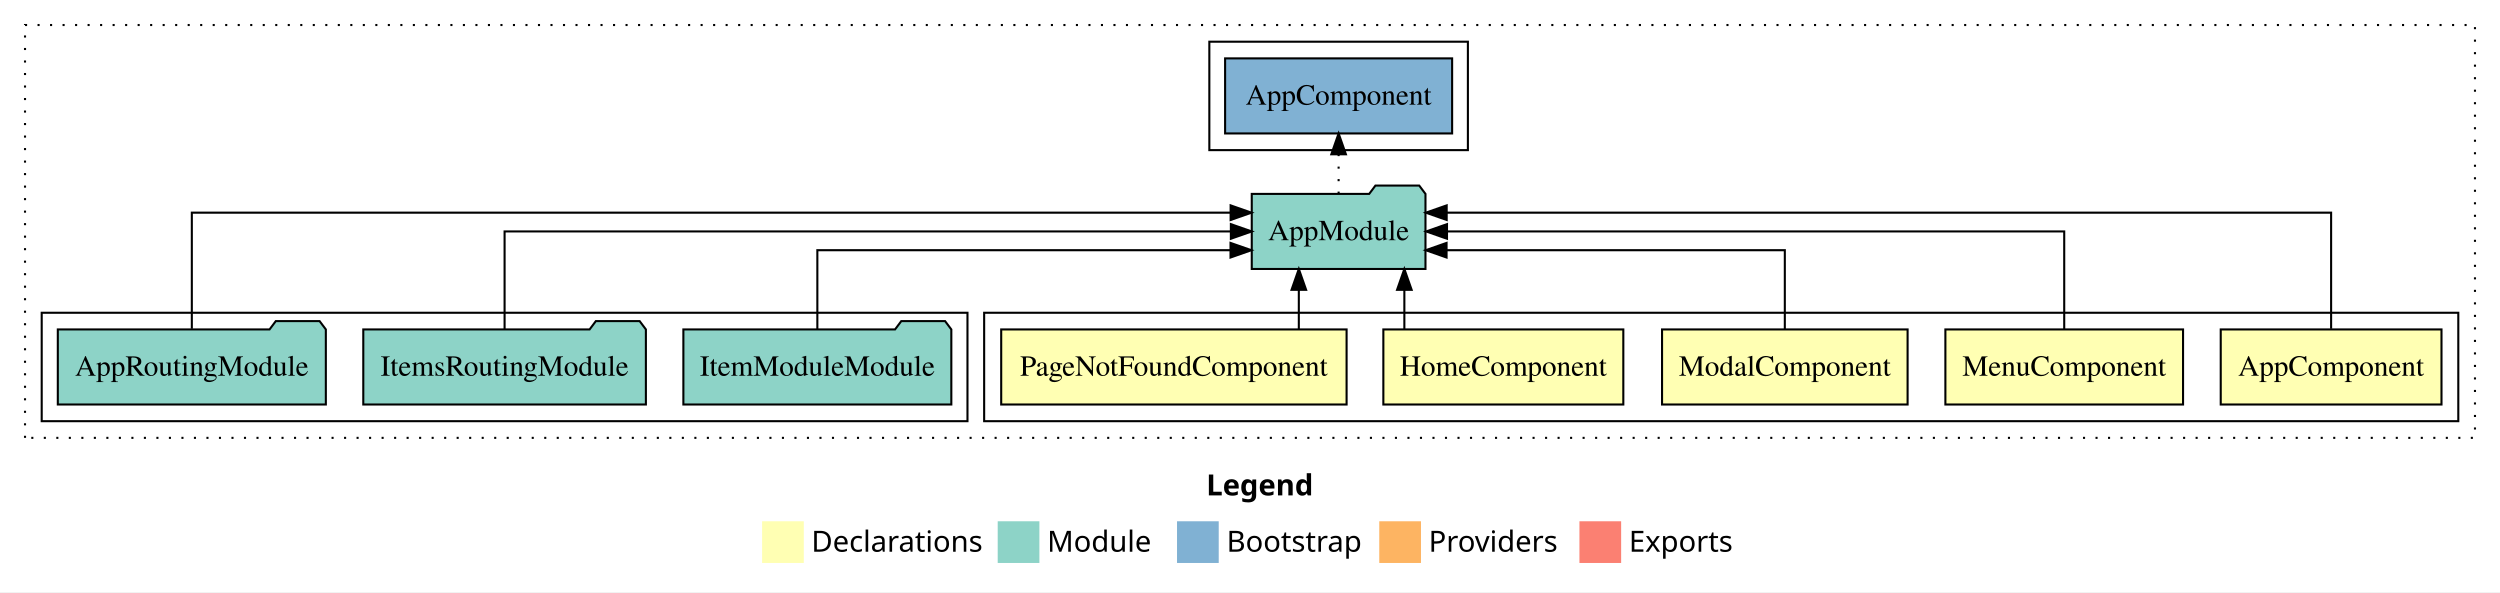
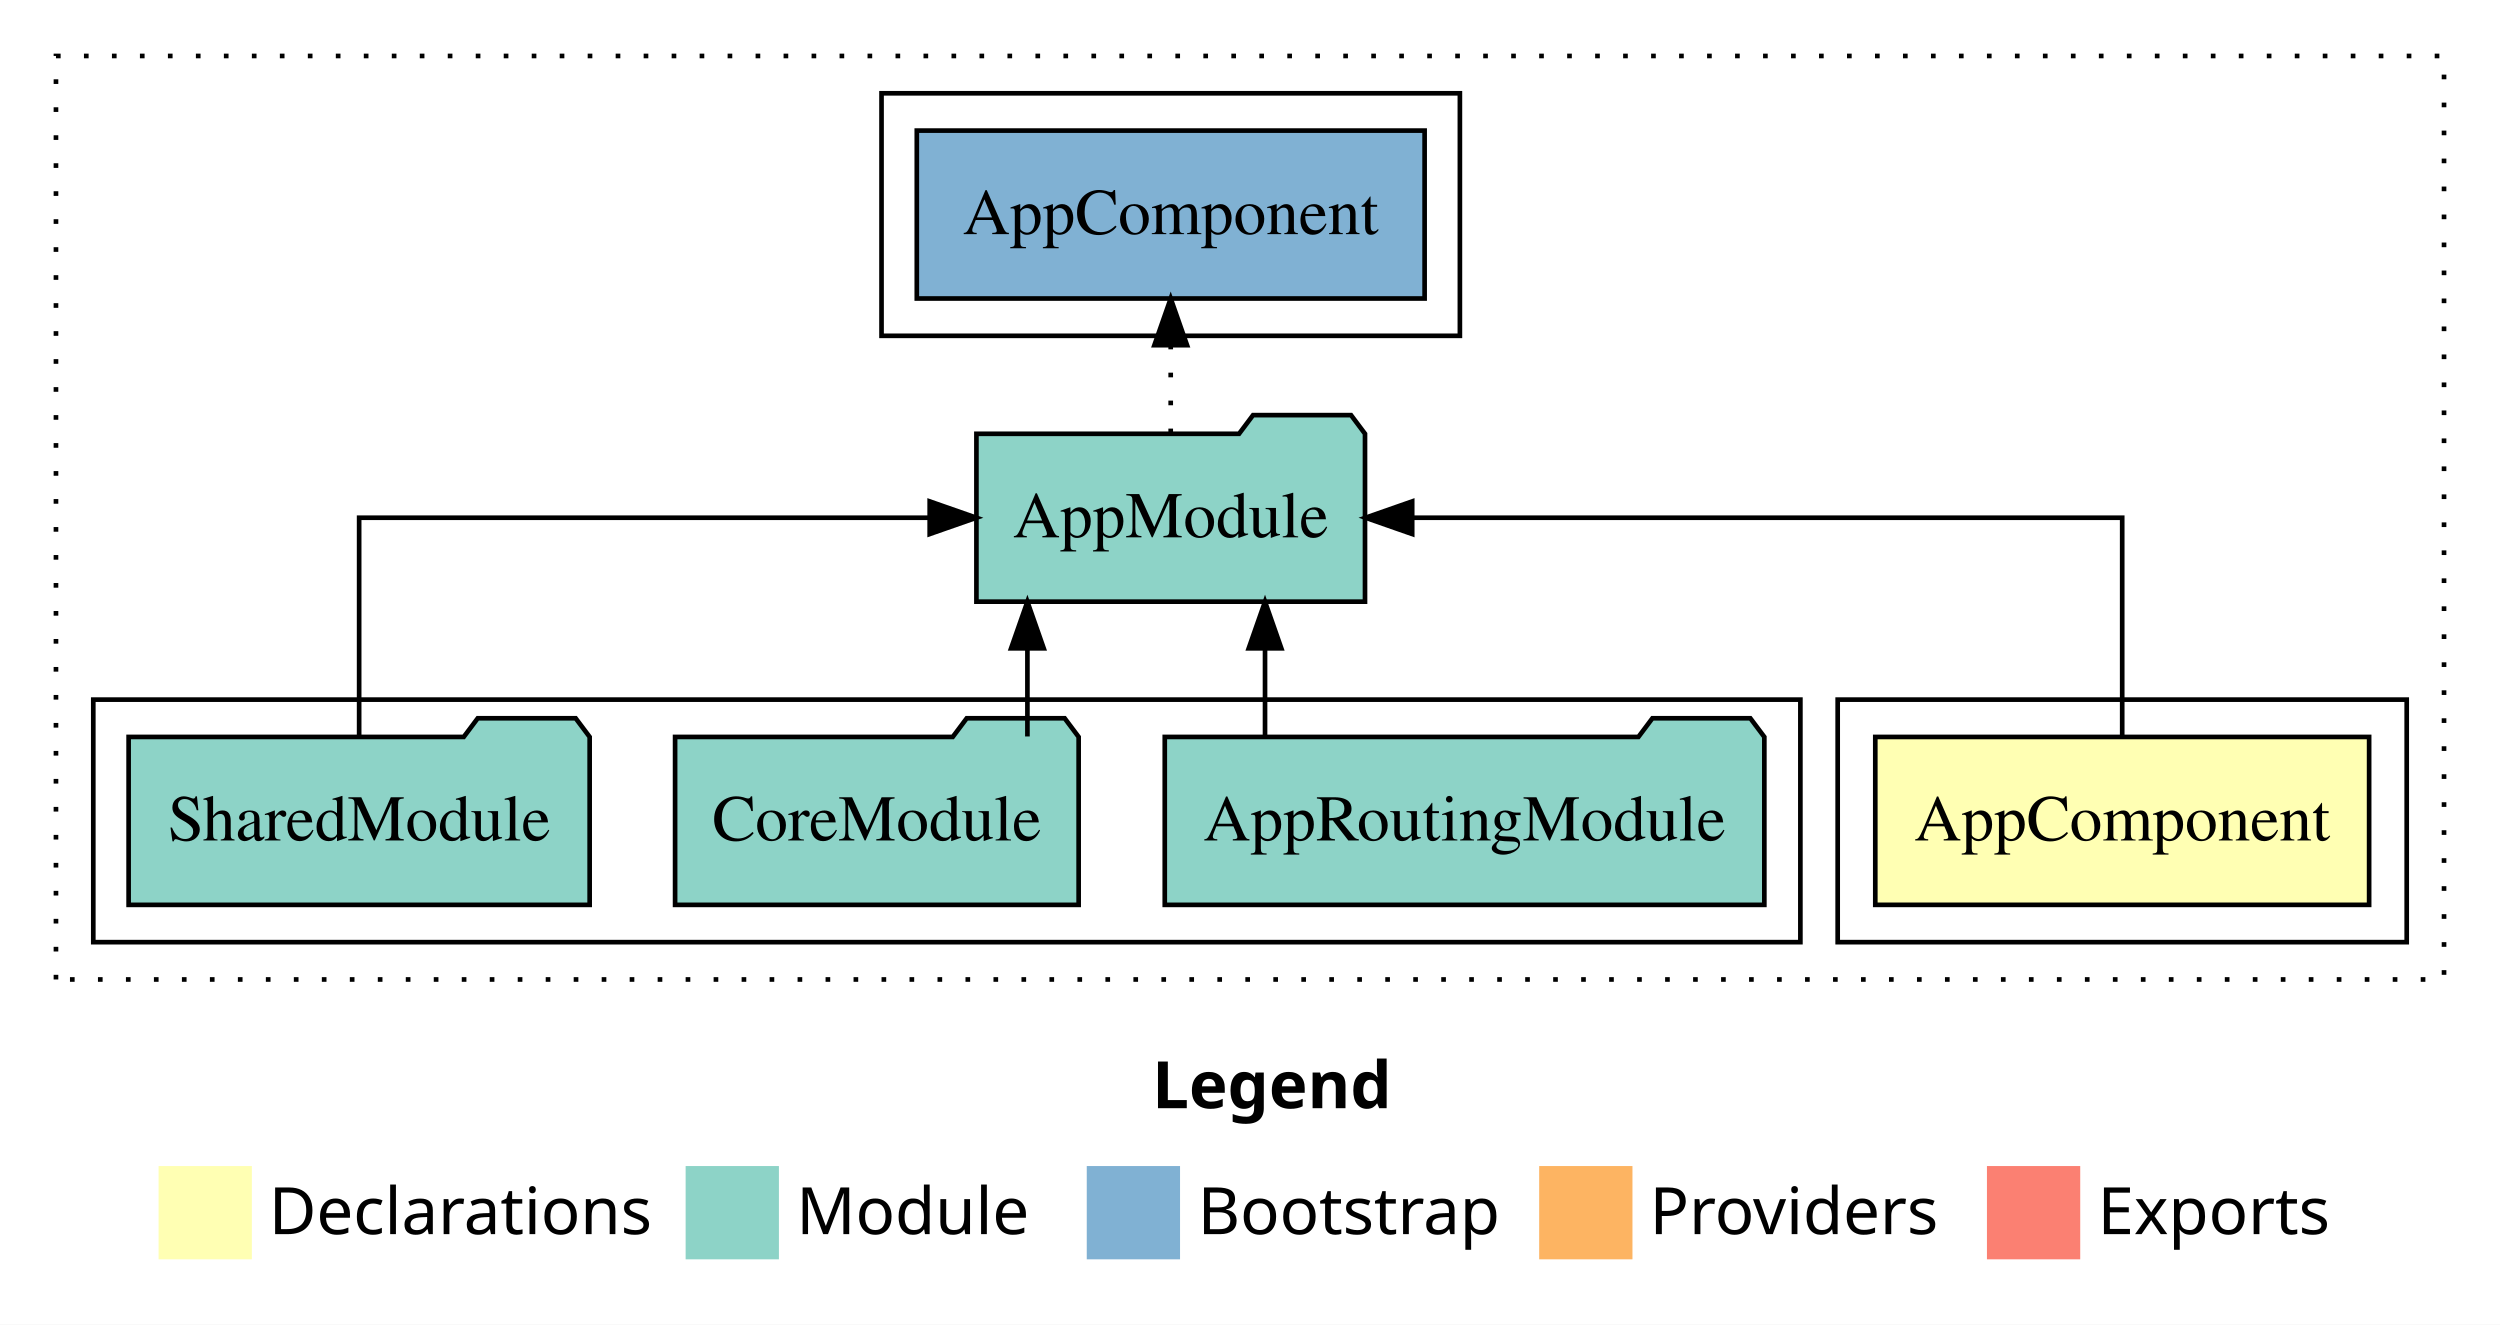
- <svg xmlns="http://www.w3.org/2000/svg" width="1199pt" height="284pt" viewBox="0.00 0.00 1199.00 284.00">
+ <svg xmlns="http://www.w3.org/2000/svg" width="536pt" height="284pt" viewBox="0.00 0.00 536.00 284.00">
  <g id="graph0" class="graph" transform="scale(1 1) rotate(0) translate(4 280)">
-     <polygon fill="#ffffff" stroke="transparent" points="-4,4 -4,-280 1195,-280 1195,4 -4,4" />
-     <text text-anchor="start" x="574.509" y="-42.4" font-family="sans-serif" font-weight="bold" font-size="14.00" fill="#000000">Legend</text>
-     <polygon fill="#ffffb3" stroke="transparent" points="361.5,-10 361.5,-30 381.5,-30 381.5,-10 361.5,-10" />
-     <text text-anchor="start" x="385.129" y="-15.4" font-family="sans-serif" font-size="14.00" fill="#000000">  Declarations</text>
-     <polygon fill="#8dd3c7" stroke="transparent" points="474.5,-10 474.5,-30 494.5,-30 494.5,-10 474.5,-10" />
-     <text text-anchor="start" x="498.225" y="-15.4" font-family="sans-serif" font-size="14.00" fill="#000000">  Module</text>
-     <polygon fill="#80b1d3" stroke="transparent" points="560.5,-10 560.5,-30 580.5,-30 580.5,-10 560.5,-10" />
-     <text text-anchor="start" x="584.281" y="-15.4" font-family="sans-serif" font-size="14.00" fill="#000000">  Bootstrap</text>
-     <polygon fill="#fdb462" stroke="transparent" points="657.5,-10 657.5,-30 677.5,-30 677.5,-10 657.5,-10" />
-     <text text-anchor="start" x="681.173" y="-15.4" font-family="sans-serif" font-size="14.00" fill="#000000">  Providers</text>
-     <polygon fill="#fb8072" stroke="transparent" points="753.5,-10 753.5,-30 773.5,-30 773.5,-10 753.5,-10" />
-     <text text-anchor="start" x="777.226" y="-15.4" font-family="sans-serif" font-size="14.00" fill="#000000">  Exports</text>
+     <polygon fill="#ffffff" stroke="transparent" points="-4,4 -4,-280 532,-280 532,4 -4,4" />
+     <text text-anchor="start" x="243.009" y="-42.4" font-family="sans-serif" font-weight="bold" font-size="14.00" fill="#000000">Legend</text>
+     <polygon fill="#ffffb3" stroke="transparent" points="30,-10 30,-30 50,-30 50,-10 30,-10" />
+     <text text-anchor="start" x="53.629" y="-15.4" font-family="sans-serif" font-size="14.00" fill="#000000">  Declarations</text>
+     <polygon fill="#8dd3c7" stroke="transparent" points="143,-10 143,-30 163,-30 163,-10 143,-10" />
+     <text text-anchor="start" x="166.725" y="-15.4" font-family="sans-serif" font-size="14.00" fill="#000000">  Module</text>
+     <polygon fill="#80b1d3" stroke="transparent" points="229,-10 229,-30 249,-30 249,-10 229,-10" />
+     <text text-anchor="start" x="252.781" y="-15.4" font-family="sans-serif" font-size="14.00" fill="#000000">  Bootstrap</text>
+     <polygon fill="#fdb462" stroke="transparent" points="326,-10 326,-30 346,-30 346,-10 326,-10" />
+     <text text-anchor="start" x="349.673" y="-15.4" font-family="sans-serif" font-size="14.00" fill="#000000">  Providers</text>
+     <polygon fill="#fb8072" stroke="transparent" points="422,-10 422,-30 442,-30 442,-10 422,-10" />
+     <text text-anchor="start" x="445.726" y="-15.4" font-family="sans-serif" font-size="14.00" fill="#000000">  Exports</text>
    <g id="clust1" class="cluster">
-       <polygon fill="none" stroke="#000000" stroke-dasharray="1,5" points="8,-70 8,-268 1183,-268 1183,-70 8,-70" />
+       <polygon fill="none" stroke="#000000" stroke-dasharray="1,5" points="8,-70 8,-268 520,-268 520,-70 8,-70" />
    </g>
    <g id="clust2" class="cluster">
-       <polygon fill="none" stroke="#000000" points="468,-78 468,-130 1175,-130 1175,-78 468,-78" />
+       <polygon fill="none" stroke="#000000" points="390,-78 390,-130 512,-130 512,-78 390,-78" />
    </g>
-     <g id="clust8" class="cluster">
-       <polygon fill="none" stroke="#000000" points="16,-78 16,-130 460,-130 460,-78 16,-78" />
+     <g id="clust4" class="cluster">
+       <polygon fill="none" stroke="#000000" points="16,-78 16,-130 382,-130 382,-78 16,-78" />
    </g>
-     <g id="clust10" class="cluster">
-       <polygon fill="none" stroke="#000000" points="576,-208 576,-260 700,-260 700,-208 576,-208" />
+     <g id="clust6" class="cluster">
+       <polygon fill="none" stroke="#000000" points="185,-208 185,-260 309,-260 309,-208 185,-208" />
    </g>
    <g id="node1" class="node">
-       <polygon fill="#ffffb3" stroke="#000000" points="1166.94,-122 1061.06,-122 1061.06,-86 1166.94,-86 1166.94,-122" />
-       <text text-anchor="middle" x="1114" y="-99.8" font-family="Times,serif" font-size="14.00" fill="#000000">AppComponent</text>
+       <polygon fill="#ffffb3" stroke="#000000" points="503.94,-122 398.06,-122 398.06,-86 503.94,-86 503.94,-122" />
+       <text text-anchor="middle" x="451" y="-99.8" font-family="Times,serif" font-size="14.00" fill="#000000">AppComponent</text>
+     </g>
+     <g id="node2" class="node">
+       <polygon fill="#8dd3c7" stroke="#000000" points="288.657,-187 285.657,-191 264.657,-191 261.657,-187 205.343,-187 205.343,-151 288.657,-151 288.657,-187" />
+       <text text-anchor="middle" x="247" y="-164.8" font-family="Times,serif" font-size="14.00" fill="#000000">AppModule</text>
+     </g>
+     <g id="edge1" class="edge">
+       <path fill="none" stroke="#000000" d="M451,-122.106C451,-141.339 451,-169 451,-169 451,-169 298.775,-169 298.775,-169" />
+       <polygon fill="#000000" stroke="#000000" points="298.775,-165.5 288.775,-169 298.775,-172.5 298.775,-165.5" />
    </g>
    <g id="node6" class="node">
-       <polygon fill="#8dd3c7" stroke="#000000" points="679.657,-187 676.657,-191 655.657,-191 652.657,-187 596.343,-187 596.343,-151 679.657,-151 679.657,-187" />
-       <text text-anchor="middle" x="638" y="-164.8" font-family="Times,serif" font-size="14.00" fill="#000000">AppModule</text>
+       <polygon fill="#80b1d3" stroke="#000000" points="301.439,-252 192.561,-252 192.561,-216 301.439,-216 301.439,-252" />
+       <text text-anchor="middle" x="247" y="-229.8" font-family="Times,serif" font-size="14.00" fill="#000000">AppComponent </text>
    </g>
-     <g id="edge1" class="edge">
-       <path fill="none" stroke="#000000" d="M1114,-122.292C1114,-144.206 1114,-178 1114,-178 1114,-178 689.825,-178 689.825,-178" />
-       <polygon fill="#000000" stroke="#000000" points="689.825,-174.5 679.825,-178 689.825,-181.5 689.825,-174.5" />
+     <g id="edge5" class="edge">
+       <path fill="none" stroke="#000000" stroke-dasharray="1,5" d="M247,-187.106C247,-187.106 247,-205.991 247,-205.991" />
+       <polygon fill="#000000" stroke="#000000" points="243.5,-205.991 247,-215.991 250.5,-205.991 243.5,-205.991" />
    </g>
-     <g id="node2" class="node">
-       <polygon fill="#ffffb3" stroke="#000000" points="1042.992,-122 929.008,-122 929.008,-86 1042.992,-86 1042.992,-122" />
-       <text text-anchor="middle" x="986" y="-99.8" font-family="Times,serif" font-size="14.00" fill="#000000">MenuComponent</text>
+     <g id="node3" class="node">
+       <polygon fill="#8dd3c7" stroke="#000000" points="374.274,-122 371.274,-126 350.274,-126 347.274,-122 245.726,-122 245.726,-86 374.274,-86 374.274,-122" />
+       <text text-anchor="middle" x="310" y="-99.8" font-family="Times,serif" font-size="14.00" fill="#000000">AppRoutingModule</text>
    </g>
    <g id="edge2" class="edge">
-       <path fill="none" stroke="#000000" d="M986,-122.106C986,-141.339 986,-169 986,-169 986,-169 689.977,-169 689.977,-169" />
-       <polygon fill="#000000" stroke="#000000" points="689.977,-165.5 679.977,-169 689.977,-172.5 689.977,-165.5" />
+       <path fill="none" stroke="#000000" d="M267.221,-122.106C267.221,-122.106 267.221,-140.991 267.221,-140.991" />
+       <polygon fill="#000000" stroke="#000000" points="263.721,-140.991 267.221,-150.991 270.721,-140.991 263.721,-140.991" />
    </g>
-     <g id="node3" class="node">
-       <polygon fill="#ffffb3" stroke="#000000" points="910.882,-122 793.118,-122 793.118,-86 910.882,-86 910.882,-122" />
-       <text text-anchor="middle" x="852" y="-99.8" font-family="Times,serif" font-size="14.00" fill="#000000">ModalComponent</text>
+     <g id="node4" class="node">
+       <polygon fill="#8dd3c7" stroke="#000000" points="227.262,-122 224.262,-126 203.262,-126 200.262,-122 140.738,-122 140.738,-86 227.262,-86 227.262,-122" />
+       <text text-anchor="middle" x="184" y="-99.8" font-family="Times,serif" font-size="14.00" fill="#000000">CoreModule</text>
    </g>
    <g id="edge3" class="edge">
-       <path fill="none" stroke="#000000" d="M852,-122.027C852,-138.398 852,-160 852,-160 852,-160 689.769,-160 689.769,-160" />
-       <polygon fill="#000000" stroke="#000000" points="689.769,-156.5 679.769,-160 689.769,-163.5 689.769,-156.5" />
+       <path fill="none" stroke="#000000" d="M216.276,-122.106C216.276,-122.106 216.276,-140.991 216.276,-140.991" />
+       <polygon fill="#000000" stroke="#000000" points="212.776,-140.991 216.276,-150.991 219.776,-140.991 212.776,-140.991" />
    </g>
-     <g id="node4" class="node">
-       <polygon fill="#ffffb3" stroke="#000000" points="774.545,-122 659.455,-122 659.455,-86 774.545,-86 774.545,-122" />
-       <text text-anchor="middle" x="717" y="-99.8" font-family="Times,serif" font-size="14.00" fill="#000000">HomeComponent</text>
+     <g id="node5" class="node">
+       <polygon fill="#8dd3c7" stroke="#000000" points="122.423,-122 119.423,-126 98.423,-126 95.423,-122 23.577,-122 23.577,-86 122.423,-86 122.423,-122" />
+       <text text-anchor="middle" x="73" y="-99.8" font-family="Times,serif" font-size="14.00" fill="#000000">SharedModule</text>
    </g>
    <g id="edge4" class="edge">
-       <path fill="none" stroke="#000000" d="M669.528,-122.106C669.528,-122.106 669.528,-140.991 669.528,-140.991" />
-       <polygon fill="#000000" stroke="#000000" points="666.028,-140.991 669.528,-150.991 673.028,-140.991 666.028,-140.991" />
-     </g>
-     <g id="node5" class="node">
-       <polygon fill="#ffffb3" stroke="#000000" points="641.824,-122 476.176,-122 476.176,-86 641.824,-86 641.824,-122" />
-       <text text-anchor="middle" x="559" y="-99.8" font-family="Times,serif" font-size="14.00" fill="#000000">PageNotFoundComponent</text>
-     </g>
-     <g id="edge5" class="edge">
-       <path fill="none" stroke="#000000" d="M618.917,-122.106C618.917,-122.106 618.917,-140.991 618.917,-140.991" />
-       <polygon fill="#000000" stroke="#000000" points="615.417,-140.991 618.917,-150.991 622.417,-140.991 615.417,-140.991" />
-     </g>
-     <g id="node10" class="node">
-       <polygon fill="#80b1d3" stroke="#000000" points="692.439,-252 583.561,-252 583.561,-216 692.439,-216 692.439,-252" />
-       <text text-anchor="middle" x="638" y="-229.8" font-family="Times,serif" font-size="14.00" fill="#000000">AppComponent </text>
-     </g>
-     <g id="edge9" class="edge">
-       <path fill="none" stroke="#000000" stroke-dasharray="1,5" d="M638,-187.106C638,-187.106 638,-205.991 638,-205.991" />
-       <polygon fill="#000000" stroke="#000000" points="634.5,-205.991 638,-215.991 641.5,-205.991 634.5,-205.991" />
-     </g>
-     <g id="node7" class="node">
-       <polygon fill="#8dd3c7" stroke="#000000" points="452.256,-122 449.256,-126 428.256,-126 425.256,-122 323.744,-122 323.744,-86 452.256,-86 452.256,-122" />
-       <text text-anchor="middle" x="388" y="-99.8" font-family="Times,serif" font-size="14.00" fill="#000000">ItemModuleModule</text>
-     </g>
-     <g id="edge6" class="edge">
-       <path fill="none" stroke="#000000" d="M388,-122.027C388,-138.398 388,-160 388,-160 388,-160 586.156,-160 586.156,-160" />
-       <polygon fill="#000000" stroke="#000000" points="586.156,-163.5 596.156,-160 586.156,-156.5 586.156,-163.5" />
-     </g>
-     <g id="node8" class="node">
-       <polygon fill="#8dd3c7" stroke="#000000" points="305.769,-122 302.769,-126 281.769,-126 278.769,-122 170.231,-122 170.231,-86 305.769,-86 305.769,-122" />
-       <text text-anchor="middle" x="238" y="-99.8" font-family="Times,serif" font-size="14.00" fill="#000000">ItemsRoutingModule</text>
-     </g>
-     <g id="edge7" class="edge">
-       <path fill="none" stroke="#000000" d="M238,-122.106C238,-141.339 238,-169 238,-169 238,-169 586.325,-169 586.325,-169" />
-       <polygon fill="#000000" stroke="#000000" points="586.325,-172.5 596.325,-169 586.325,-165.5 586.325,-172.5" />
-     </g>
-     <g id="node9" class="node">
-       <polygon fill="#8dd3c7" stroke="#000000" points="152.274,-122 149.274,-126 128.274,-126 125.274,-122 23.726,-122 23.726,-86 152.274,-86 152.274,-122" />
-       <text text-anchor="middle" x="88" y="-99.8" font-family="Times,serif" font-size="14.00" fill="#000000">AppRoutingModule</text>
-     </g>
-     <g id="edge8" class="edge">
-       <path fill="none" stroke="#000000" d="M88,-122.292C88,-144.206 88,-178 88,-178 88,-178 586.209,-178 586.209,-178" />
-       <polygon fill="#000000" stroke="#000000" points="586.209,-181.5 596.209,-178 586.209,-174.5 586.209,-181.5" />
+       <path fill="none" stroke="#000000" d="M73,-122.106C73,-141.339 73,-169 73,-169 73,-169 195.323,-169 195.323,-169" />
+       <polygon fill="#000000" stroke="#000000" points="195.323,-172.5 205.323,-169 195.323,-165.5 195.323,-172.5" />
    </g>
  </g>
</svg>
